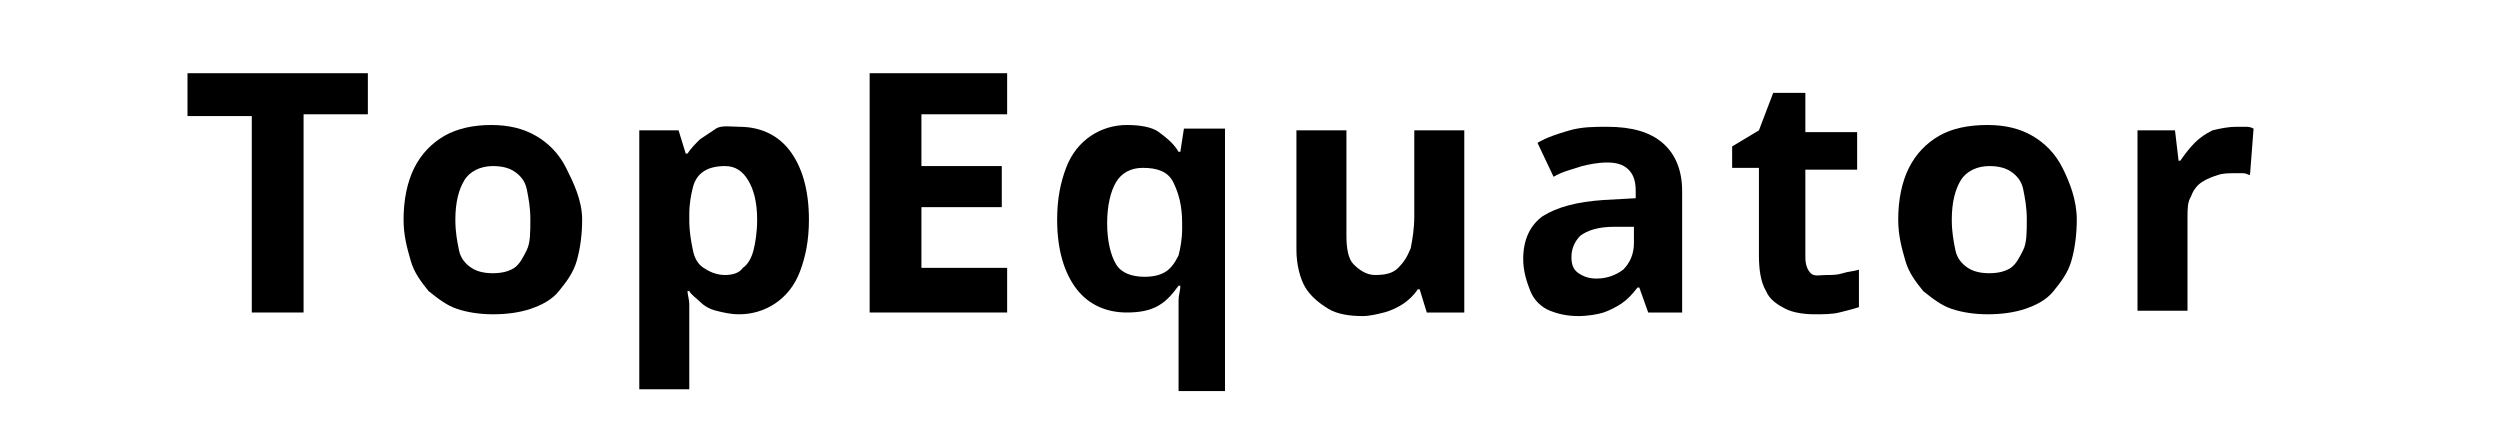
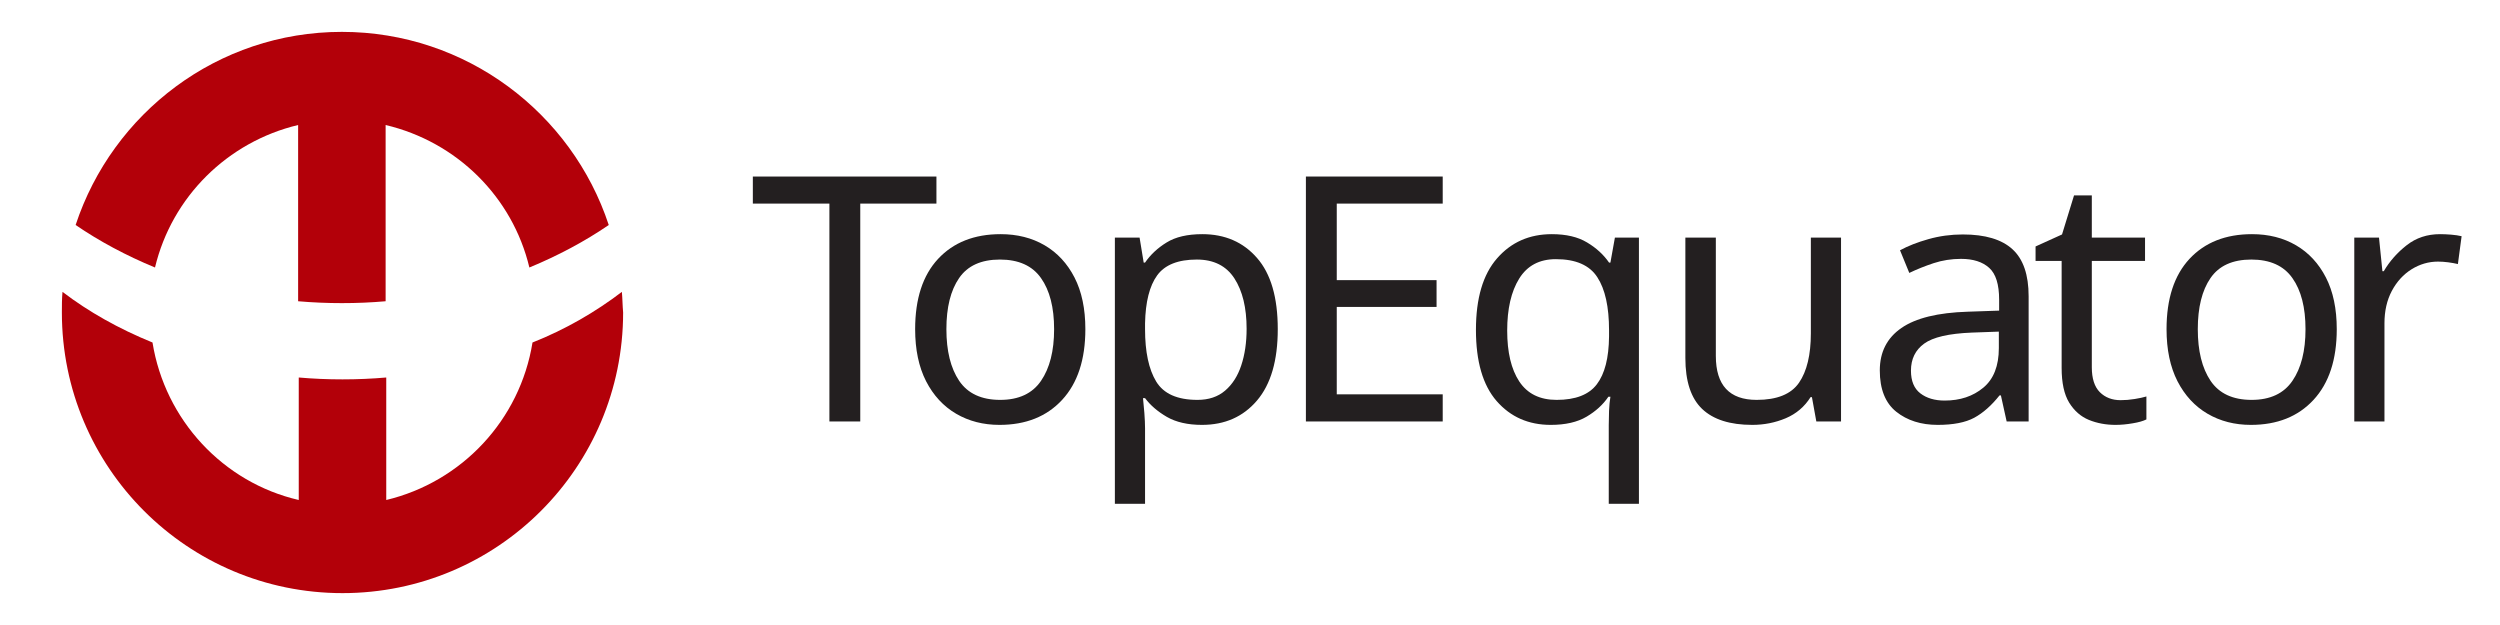
- <svg xmlns="http://www.w3.org/2000/svg" version="1.1" id="Layer_1" x="0px" y="0px" viewBox="0 0 140 24" style="enable-background:new 0 0 140 24;" xml:space="preserve">
+ <svg xmlns="http://www.w3.org/2000/svg" version="1.1" id="Layer_1" x="0px" y="0px" viewBox="0 0 400 100" style="enable-background:new 0 0 400 100;" xml:space="preserve">
  <style type="text/css">
- 	.st0{enable-background:new    ;}
+ 	.st0{fill:#B30009;}
+ 	.st1{fill:#231F20;}
+ 	.st2{font-family:'Sansation-Bold';}
+ 	.st3{font-size:54.89px;}
+ 	.st4{letter-spacing:-5;}
+ 	.st5{letter-spacing:-1;}
+ 	.st6{font-family:'Sansation-Regular';}
</style>
  <g>
-     <g class="st0">
-       <path d="M16.9,17.5h-2.8v-11h-3.6V4.1h10.1v2.3h-3.6V17.5z" />
-       <path d="M32.6,12.3c0,0.8-0.1,1.6-0.3,2.3c-0.2,0.7-0.6,1.2-1,1.7s-1,0.8-1.6,1c-0.6,0.2-1.3,0.3-2.1,0.3c-0.7,0-1.4-0.1-2-0.3    c-0.6-0.2-1.1-0.6-1.6-1c-0.4-0.5-0.8-1-1-1.7c-0.2-0.7-0.4-1.4-0.4-2.3c0-1.1,0.2-2.1,0.6-2.9c0.4-0.8,1-1.4,1.7-1.8    c0.7-0.4,1.6-0.6,2.6-0.6c1,0,1.8,0.2,2.5,0.6c0.7,0.4,1.3,1,1.7,1.8S32.6,11.2,32.6,12.3z M25.5,12.3c0,0.7,0.1,1.2,0.2,1.7    c0.1,0.5,0.4,0.8,0.7,1c0.3,0.2,0.7,0.3,1.2,0.3c0.5,0,0.9-0.1,1.2-0.3c0.3-0.2,0.5-0.6,0.7-1s0.2-1,0.2-1.7    c0-0.7-0.1-1.2-0.2-1.7s-0.4-0.8-0.7-1s-0.7-0.3-1.2-0.3c-0.7,0-1.3,0.3-1.6,0.8C25.7,10.6,25.5,11.3,25.5,12.3z" />
-       <path d="M41.4,7.1c1.1,0,2.1,0.4,2.8,1.3c0.7,0.9,1.1,2.2,1.1,3.9c0,1.2-0.2,2.1-0.5,2.9C44.5,16,44,16.6,43.4,17s-1.3,0.6-2,0.6    c-0.5,0-0.9-0.1-1.3-0.2c-0.4-0.1-0.7-0.3-0.9-0.5s-0.5-0.4-0.6-0.6h-0.1c0,0.2,0.1,0.5,0.1,0.7c0,0.3,0,0.5,0,0.7v4.1h-2.8V7.3    H38l0.4,1.3h0.1c0.2-0.3,0.4-0.5,0.7-0.8c0.3-0.2,0.6-0.4,0.9-0.6S41,7.1,41.4,7.1z M40.6,9.3c-0.5,0-0.9,0.1-1.2,0.3    c-0.3,0.2-0.5,0.5-0.6,0.9c-0.1,0.4-0.2,0.9-0.2,1.5v0.3c0,0.7,0.1,1.2,0.2,1.7c0.1,0.5,0.3,0.8,0.6,1c0.3,0.2,0.7,0.4,1.2,0.4    c0.4,0,0.8-0.1,1-0.4c0.3-0.2,0.5-0.6,0.6-1s0.2-1,0.2-1.7c0-1-0.2-1.7-0.5-2.2S41.2,9.3,40.6,9.3z" />
-       <path d="M56.4,17.5h-7.7V4.1h7.7v2.3h-4.8v2.9h4.5v2.3h-4.5v3.4h4.8V17.5z" />
-       <path d="M66,21.9v-4.3c0-0.3,0-0.5,0-0.8c0-0.3,0.1-0.5,0.1-0.8H66c-0.3,0.4-0.6,0.8-1.1,1.1c-0.5,0.3-1.1,0.4-1.8,0.4    c-1.1,0-2.1-0.4-2.8-1.3c-0.7-0.9-1.1-2.2-1.1-3.9c0-1.2,0.2-2.1,0.5-2.9s0.8-1.4,1.4-1.8c0.6-0.4,1.3-0.6,2-0.6    c0.7,0,1.4,0.1,1.8,0.4s0.8,0.6,1.1,1.1h0.1l0.2-1.3h2.3v14.7H66z M64.1,15.5c0.5,0,0.9-0.1,1.2-0.3c0.3-0.2,0.5-0.5,0.7-0.9    c0.1-0.4,0.2-0.9,0.2-1.5v-0.3c0-1-0.2-1.7-0.5-2.3s-0.9-0.8-1.7-0.8c-0.7,0-1.2,0.3-1.5,0.8s-0.5,1.3-0.5,2.3    c0,1,0.2,1.8,0.5,2.3S63.4,15.5,64.1,15.5z" />
-       <path d="M82,7.3v10.2h-2.1l-0.4-1.3h-0.1c-0.2,0.3-0.5,0.6-0.8,0.8c-0.3,0.2-0.7,0.4-1.1,0.5s-0.8,0.2-1.2,0.2    c-0.7,0-1.4-0.1-1.9-0.4s-1-0.7-1.3-1.2c-0.3-0.5-0.5-1.3-0.5-2.1V7.3h2.8v5.9c0,0.7,0.1,1.3,0.4,1.6s0.7,0.6,1.2,0.6    c0.6,0,1-0.1,1.3-0.4c0.3-0.3,0.5-0.6,0.7-1.1c0.1-0.5,0.2-1.1,0.2-1.8V7.3H82z" />
-       <path d="M90,7.1c1.4,0,2.4,0.3,3.1,0.9s1.1,1.5,1.1,2.7v6.8h-1.9l-0.5-1.4h-0.1c-0.3,0.4-0.6,0.7-0.9,0.9c-0.3,0.2-0.7,0.4-1,0.5    s-0.9,0.2-1.4,0.2c-0.6,0-1.1-0.1-1.6-0.3s-0.9-0.6-1.1-1.1s-0.4-1.1-0.4-1.8c0-1.1,0.4-1.9,1.1-2.4c0.8-0.5,1.9-0.8,3.4-0.9    l1.8-0.1v-0.4c0-0.5-0.1-0.9-0.4-1.2s-0.7-0.4-1.2-0.4c-0.5,0-1,0.1-1.4,0.2C88,9.5,87.5,9.6,87,9.9L86.1,8    c0.5-0.3,1.1-0.5,1.8-0.7S89.3,7.1,90,7.1z M91.5,12.7l-1.1,0c-0.9,0-1.5,0.2-1.9,0.5c-0.3,0.3-0.5,0.7-0.5,1.2    c0,0.4,0.1,0.7,0.4,0.9s0.6,0.3,1,0.3c0.6,0,1.1-0.2,1.5-0.5c0.4-0.4,0.6-0.9,0.6-1.5V12.7z" />
-       <path d="M102.3,15.4c0.3,0,0.6,0,0.9-0.1c0.3-0.1,0.6-0.1,0.9-0.2v2.1c-0.3,0.1-0.7,0.2-1.1,0.3c-0.4,0.1-0.9,0.1-1.4,0.1    c-0.6,0-1.2-0.1-1.6-0.3s-0.9-0.5-1.1-1c-0.3-0.5-0.4-1.2-0.4-2V9.4H97V8.2l1.5-0.9l0.8-2.1h1.8v2.2h2.9v2.1h-2.9v4.9    c0,0.4,0.1,0.7,0.3,0.9S101.9,15.4,102.3,15.4z" />
-       <path d="M116.3,12.3c0,0.8-0.1,1.6-0.3,2.3c-0.2,0.7-0.6,1.2-1,1.7c-0.4,0.5-1,0.8-1.6,1s-1.3,0.3-2.1,0.3c-0.7,0-1.4-0.1-2-0.3    s-1.1-0.6-1.6-1c-0.4-0.5-0.8-1-1-1.7c-0.2-0.7-0.4-1.4-0.4-2.3c0-1.1,0.2-2.1,0.6-2.9s1-1.4,1.7-1.8c0.7-0.4,1.6-0.6,2.7-0.6    c1,0,1.8,0.2,2.5,0.6c0.7,0.4,1.3,1,1.7,1.8S116.3,11.2,116.3,12.3z M109.3,12.3c0,0.7,0.1,1.2,0.2,1.7c0.1,0.5,0.4,0.8,0.7,1    c0.3,0.2,0.7,0.3,1.2,0.3c0.5,0,0.9-0.1,1.2-0.3c0.3-0.2,0.5-0.6,0.7-1s0.2-1,0.2-1.7c0-0.7-0.1-1.2-0.2-1.7s-0.4-0.8-0.7-1    s-0.7-0.3-1.2-0.3c-0.7,0-1.3,0.3-1.6,0.8S109.3,11.3,109.3,12.3z" />
-       <path d="M125.2,7.1c0.1,0,0.3,0,0.5,0c0.2,0,0.3,0,0.5,0.1l-0.2,2.6c-0.1,0-0.2-0.1-0.4-0.1c-0.2,0-0.3,0-0.4,0    c-0.4,0-0.7,0-1,0.1c-0.3,0.1-0.6,0.2-0.9,0.4c-0.3,0.2-0.5,0.5-0.6,0.8c-0.2,0.3-0.2,0.7-0.2,1.2v5.2h-2.8V7.3h2.1L122,9h0.1    c0.2-0.3,0.5-0.7,0.8-1c0.3-0.3,0.6-0.5,1-0.7C124.3,7.2,124.8,7.1,125.2,7.1z" />
+     <g>
+       <path class="st0" d="M99.5,46.7c-4.2,3.2-9,6-14.3,8.1c-2,12.4-11.3,22.3-23.4,25.2V60.4c-2.3,0.2-4.7,0.3-7,0.3    c-2.4,0-4.7-0.1-7-0.3V80c-12.1-2.8-21.4-12.8-23.4-25.2C19,52.6,14.2,49.9,10,46.7c-0.1,1.1-0.1,2.2-0.1,3.3    c0,24.8,20.1,44.9,44.9,44.9c24.8,0,44.9-20.1,44.9-44.9C99.6,48.9,99.6,47.8,99.5,46.7" />
+       <path class="st0" d="M54.7,5.1C34.8,5.1,18,18.1,12.1,36c3.8,2.6,8.1,4.9,12.7,6.8C27.5,31.5,36.4,22.7,47.7,20v28.2    c2.3,0.2,4.7,0.3,7,0.3c2.4,0,4.7-0.1,7-0.3V20C73.1,22.7,82,31.5,84.7,42.8c4.6-1.9,8.9-4.2,12.7-6.8    C91.5,18.1,74.6,5.1,54.7,5.1" />
+     </g>
+     <g>
+       <text transform="matrix(1 0 0 1 119.9076 67.4342)">
+         <tspan x="0" y="0" class="st1 st2 st3 st4">T</tspan>
+         <tspan x="23.5" y="0" class="st1 st2 st3 st5">o</tspan>
+         <tspan x="53.8" y="0" class="st1 st2 st3">p</tspan>
+       </text>
+       <text transform="matrix(1 0 0 1 203.6156 67.4342)">
+         <tspan x="0" y="0" class="st1 st6 st3 st5">Eq</tspan>
+         <tspan x="61.7" y="0" class="st1 st6 st3 st5">ua</tspan>
+         <tspan x="121.2" y="0" class="st1 st6 st3 st5">to</tspan>
+         <tspan x="168.4" y="0" class="st1 st6 st3">r</tspan>
+       </text>
    </g>
  </g>
</svg>
